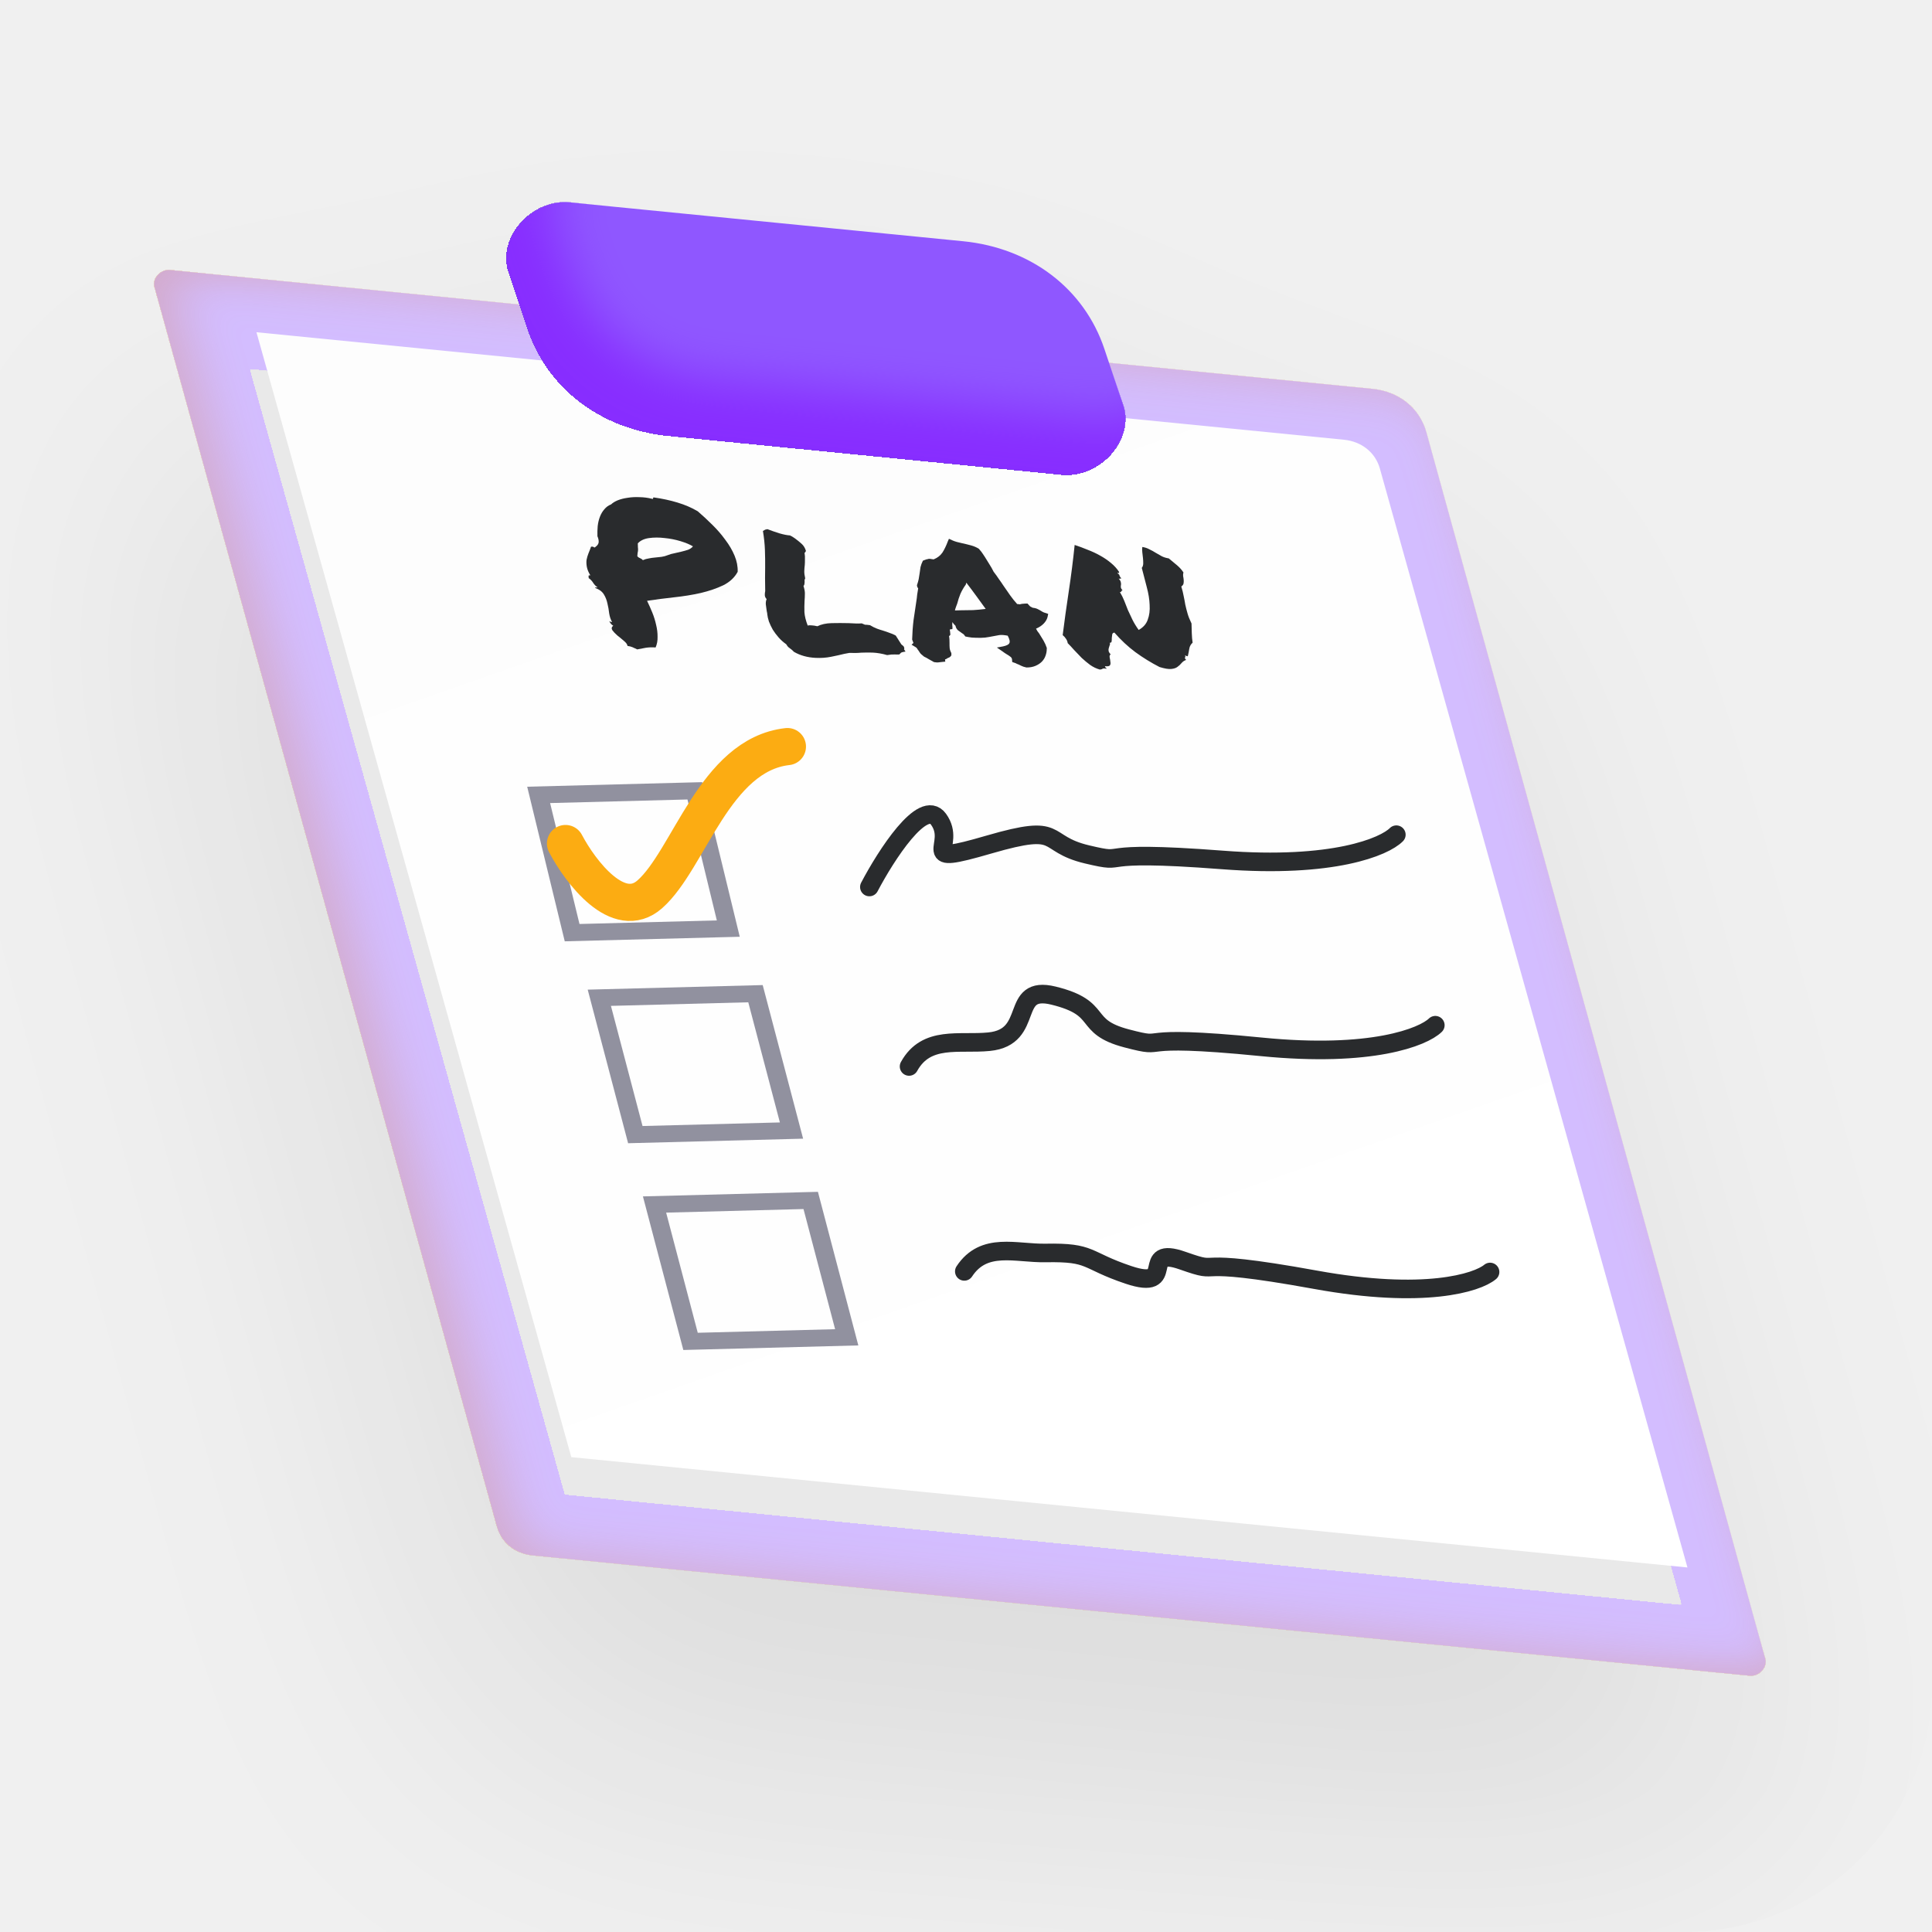
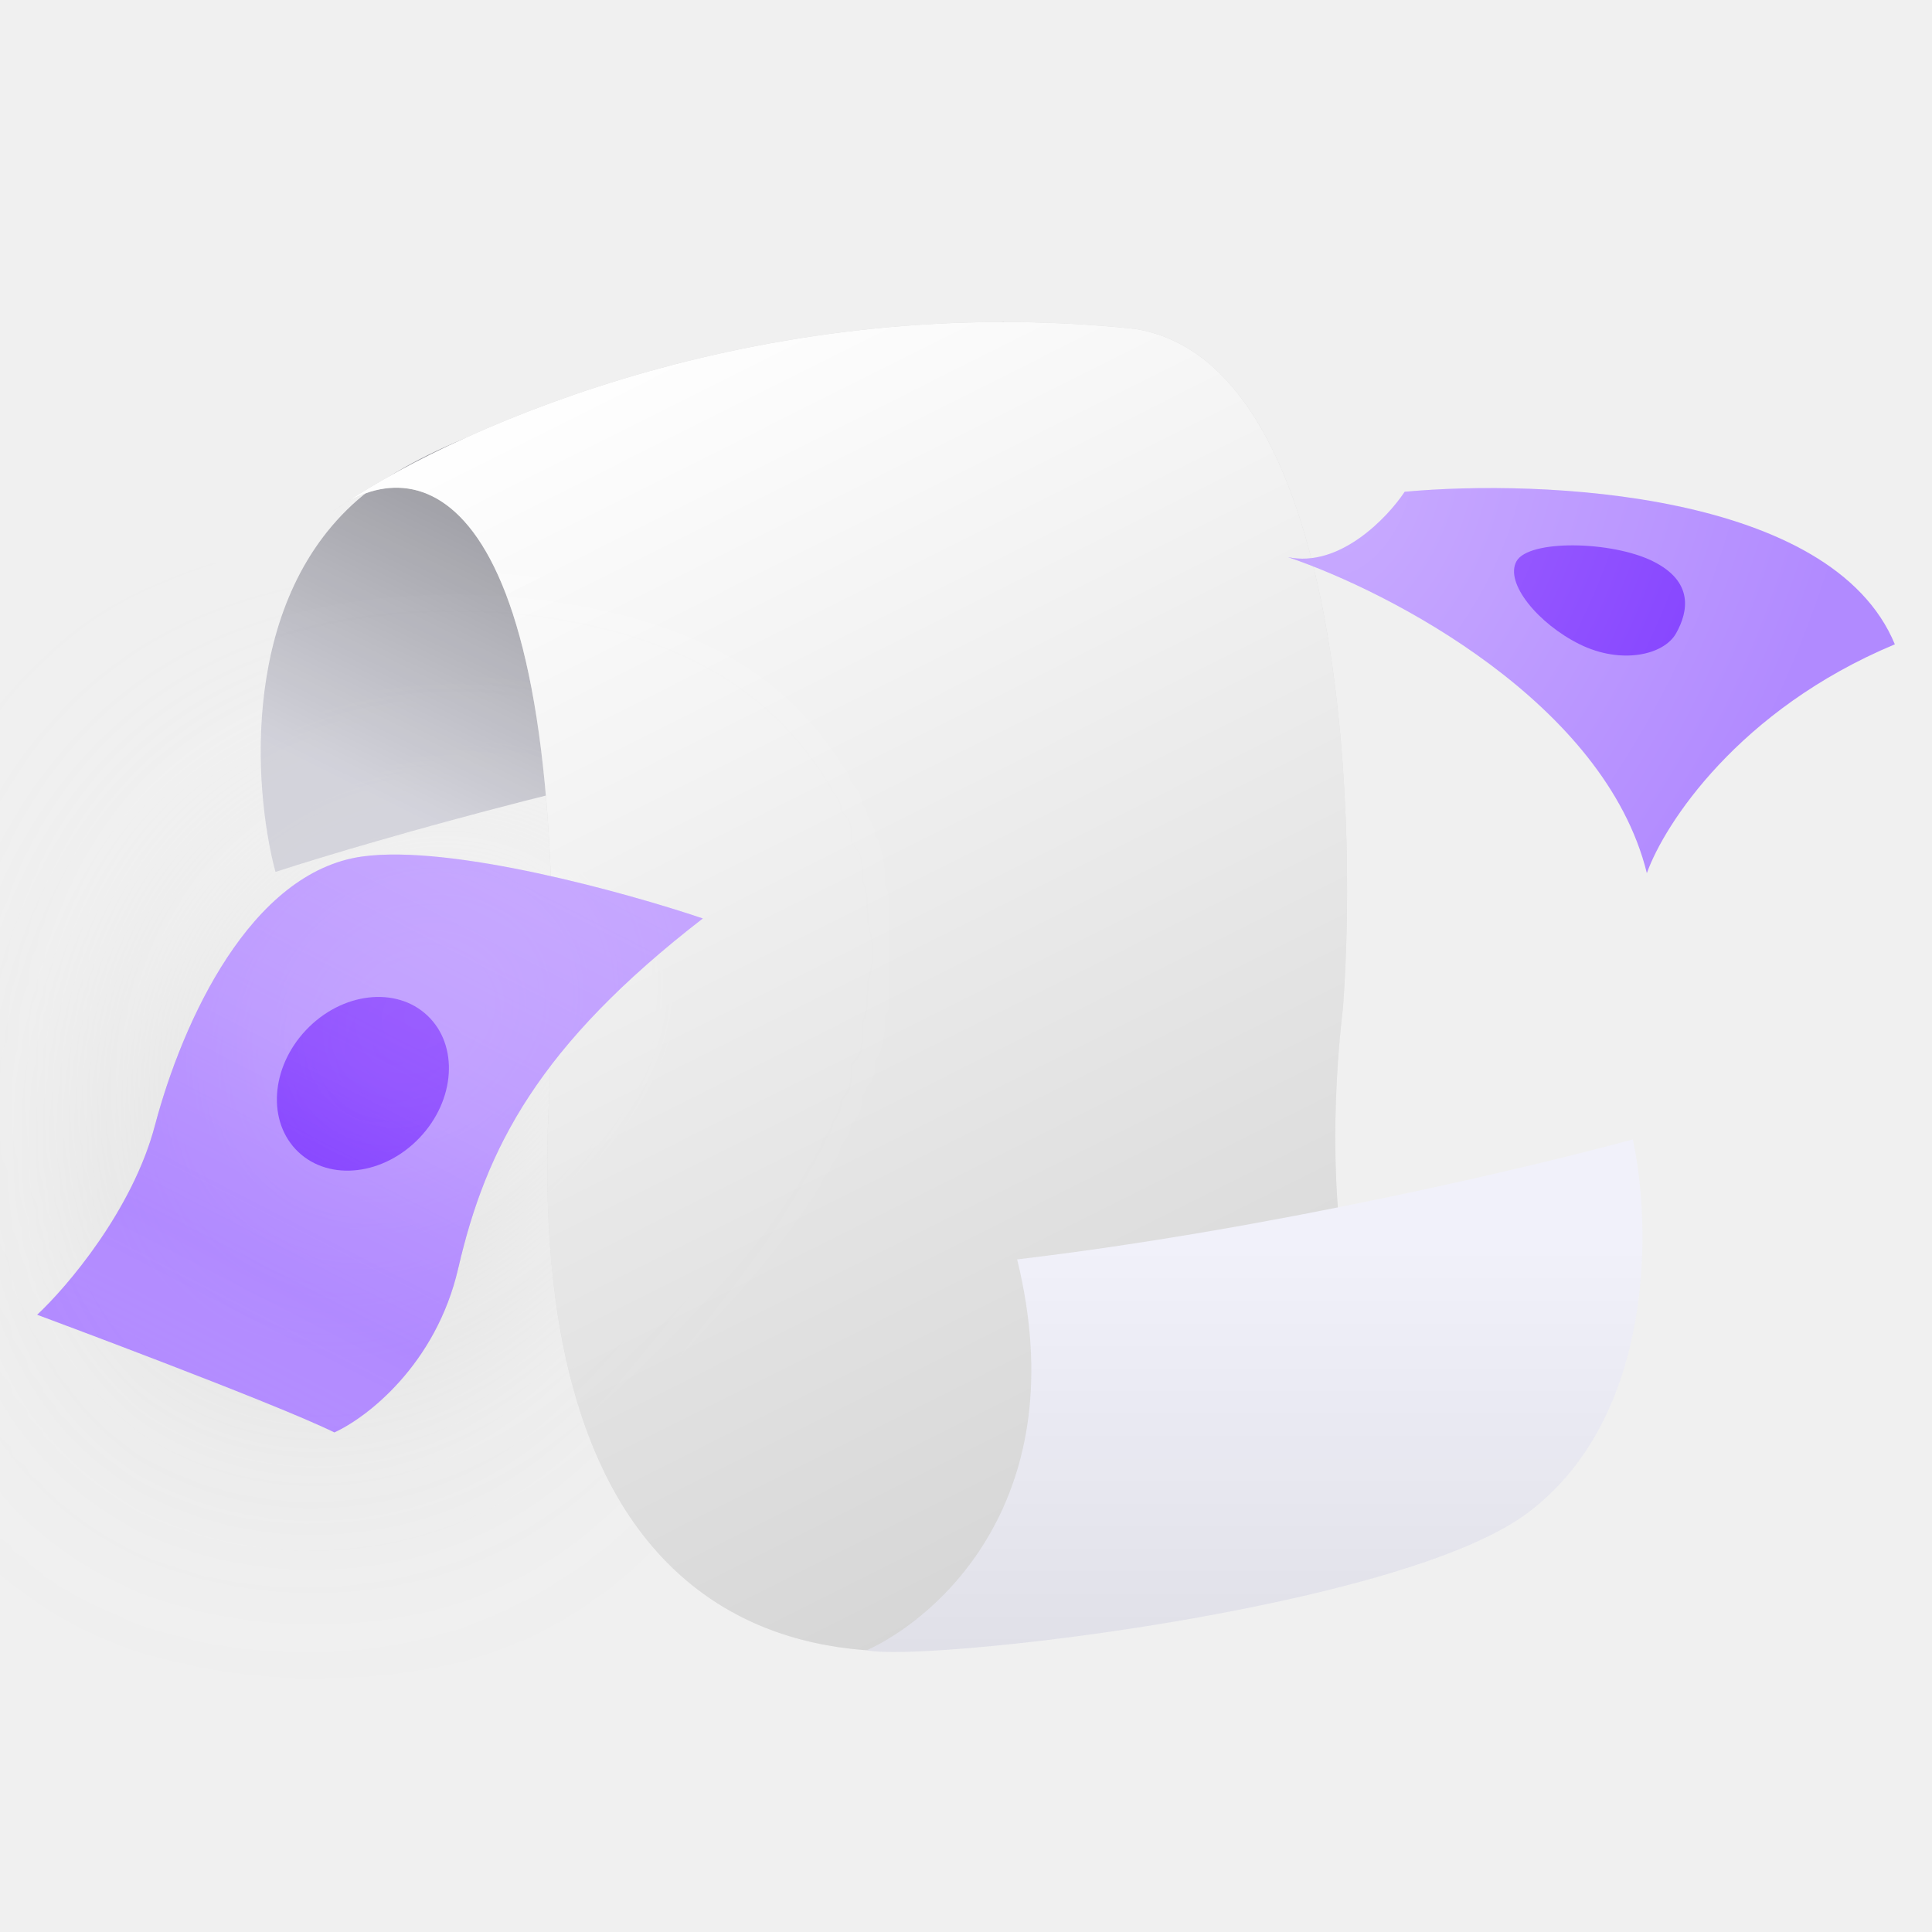
<svg xmlns="http://www.w3.org/2000/svg" width="312" height="312" viewBox="0 0 312 312" fill="none">
-   <mask id="mask0_1271_5695" style="mask-type:alpha" maskUnits="userSpaceOnUse" x="0" y="0" width="312" height="312">
+   <mask id="mask0_1271_5668" style="mask-type:alpha" maskUnits="userSpaceOnUse" x="0" y="0" width="312" height="312">
    <rect width="312" height="312" rx="40" fill="#C4C4C4" />
  </mask>
-   <g mask="url(#mask0_1271_5695)">
-     <g filter="url(#filter0_d_1271_5695)">
-       <g filter="url(#filter1_i_1271_5695)">
-         <path d="M24.952 46.332C24.574 44.962 25.96 43.462 27.466 43.611L221.632 62.804C225.931 63.229 229.266 65.916 230.346 69.825L285.068 267.884C285.447 269.253 284.06 270.754 282.554 270.605L86.067 251.182C83.201 250.899 80.977 249.108 80.257 246.502L24.952 46.332Z" fill="#D3BDFF" />
-       </g>
-       <g filter="url(#filter2_d_1271_5695)">
-         <path d="M41.415 53.653L217.035 71.012C219.892 71.295 222.112 73.077 222.838 75.672L272.508 253.132L92.261 235.315L41.415 53.653Z" fill="white" />
-         <path d="M41.415 53.653L217.035 71.012C219.892 71.295 222.112 73.077 222.838 75.672L272.508 253.132L92.261 235.315L41.415 53.653Z" fill="url(#paint0_linear_1271_5695)" fill-opacity="0.2" />
-       </g>
-       <path d="M140.394 143.241C143.069 138.15 149.046 128.833 151.557 132.291C154.697 136.614 147.545 139.928 159.739 136.378C171.933 132.829 168.053 136.202 175.551 137.98C183.049 139.758 175.073 137.151 197.426 138.874C215.309 140.251 223.591 136.729 225.497 134.795" stroke="#292B2D" stroke-width="3" stroke-linecap="round" />
-       <rect x="1.85" y="1.32" width="24.89" height="24.547" transform="matrix(1.01329 -0.0264294 0.220152 0.906332 84.8223 127.22)" stroke="#91919F" stroke-width="3" />
-       <path d="M91.322 136.222C93.748 140.822 99.869 148.9 104.946 144.414C111.291 138.807 115.392 121.89 127.16 120.566" stroke="#FCAC12" stroke-width="6" stroke-linecap="round" stroke-linejoin="round" />
-       <path d="M146.805 172.224C149.592 167.173 154.9 168.701 159.719 168.225C167.289 167.478 162.853 158.99 170.145 160.786C178.497 162.843 174.529 165.751 181.956 167.694C189.383 169.638 181.5 166.853 203.727 169.057C221.509 170.82 229.845 167.462 231.791 165.563" stroke="#292B2D" stroke-width="3" stroke-linecap="round" />
-       <rect x="1.875" y="1.311" width="24.89" height="24.556" transform="matrix(1.01329 -0.0264294 0.23681 0.900101 94.5734 159.998)" stroke="#91919F" stroke-width="3" />
-       <path d="M155.727 205.317C158.915 200.484 164.055 202.435 168.877 202.343C176.453 202.198 175.139 203.501 182.226 205.879C190.343 208.602 183.783 201.045 190.992 203.582C198.201 206.118 190.609 202.703 212.486 206.677C229.988 209.857 238.542 207.16 240.631 205.414" stroke="#292B2D" stroke-width="3" stroke-linecap="round" />
-       <rect x="1.875" y="1.311" width="24.89" height="24.556" transform="matrix(1.01329 -0.0264294 0.23681 0.900101 103.491 193.387)" stroke="#91919F" stroke-width="3" />
-       <path d="M96.126 94.953C96.113 94.867 96.151 94.836 96.24 94.862C96.346 94.867 96.433 94.86 96.503 94.842C96.213 94.657 95.979 94.42 95.799 94.132C95.609 93.823 95.365 93.564 95.066 93.357C95.07 93.25 95.061 93.142 95.038 93.034C95.042 92.927 95.142 92.888 95.336 92.919C95.042 92.433 94.855 91.984 94.775 91.572C94.696 91.16 94.678 90.773 94.724 90.41C94.795 90.049 94.898 89.7 95.033 89.362C95.184 89.005 95.322 88.646 95.446 88.287C95.664 88.255 95.819 88.284 95.911 88.374C95.993 88.442 96.076 88.425 96.159 88.321C96.475 88.1 96.648 87.851 96.679 87.573C96.701 87.274 96.634 86.948 96.478 86.597C96.462 86.039 96.477 85.492 96.523 84.957C96.586 84.402 96.709 83.893 96.89 83.429C97.071 82.966 97.308 82.569 97.601 82.24C97.884 81.888 98.246 81.626 98.687 81.454C98.939 81.208 99.294 80.989 99.751 80.796C100.235 80.604 100.769 80.469 101.354 80.389C101.956 80.289 102.6 80.255 103.287 80.288C103.964 80.298 104.622 80.383 105.262 80.543C105.414 80.593 105.483 80.575 105.471 80.488C105.448 80.38 105.49 80.328 105.596 80.333C106.975 80.527 108.248 80.802 109.415 81.159C110.608 81.516 111.697 81.986 112.681 82.569C113.476 83.251 114.268 83.987 115.059 84.775C115.84 85.542 116.535 86.348 117.144 87.193C117.77 88.017 118.264 88.867 118.629 89.743C118.993 90.619 119.159 91.485 119.127 92.343C118.632 93.264 117.856 93.989 116.799 94.518C115.732 95.026 114.52 95.44 113.164 95.762C111.824 96.064 110.389 96.296 108.859 96.459C107.355 96.624 105.9 96.813 104.495 97.025C104.785 97.618 105.068 98.254 105.345 98.933C105.611 99.59 105.817 100.254 105.961 100.926C106.122 101.578 106.198 102.215 106.191 102.837C106.21 103.461 106.104 104.035 105.873 104.561C105.334 104.514 104.799 104.531 104.267 104.613C103.761 104.697 103.308 104.783 102.908 104.871C102.648 104.751 102.387 104.631 102.127 104.512C101.903 104.415 101.641 104.349 101.341 104.313C101.303 104.054 101.102 103.776 100.737 103.48C100.399 103.185 100.052 102.9 99.697 102.625C99.359 102.33 99.091 102.049 98.895 101.782C98.715 101.495 98.761 101.25 99.034 101.048C98.754 100.885 98.541 100.638 98.394 100.309C98.539 100.402 98.691 100.452 98.849 100.46C98.621 100.063 98.463 99.594 98.378 99.053C98.319 98.513 98.225 97.983 98.096 97.462C97.984 96.92 97.791 96.427 97.516 95.985C97.232 95.521 96.768 95.177 96.126 94.953ZM103 87.745C103.002 87.981 103.007 88.196 103.016 88.389C103.041 88.562 103.048 88.724 103.037 88.873C103.027 89.023 103.002 89.172 102.965 89.321C102.954 89.471 102.94 89.642 102.922 89.834C103.034 89.968 103.183 90.072 103.371 90.145C103.559 90.218 103.708 90.322 103.82 90.456C104.121 90.32 104.442 90.228 104.783 90.18C105.114 90.11 105.454 90.061 105.804 90.035C106.155 90.009 106.5 89.972 106.841 89.924C107.181 89.875 107.515 89.784 107.843 89.649C108.171 89.514 108.527 89.413 108.91 89.346C109.311 89.257 109.698 89.168 110.072 89.079C110.445 88.989 110.801 88.888 111.139 88.775C111.467 88.641 111.722 88.46 111.905 88.232C111.409 87.929 110.742 87.651 109.904 87.396C109.067 87.142 108.203 86.972 107.311 86.887C106.437 86.781 105.598 86.784 104.794 86.896C104.017 87.009 103.419 87.292 103 87.745Z" fill="#292B2D" />
-       <path d="M136.349 105.59C135.698 105.752 134.98 105.911 134.196 106.067C133.412 106.223 132.584 106.281 131.713 106.239C130.392 106.177 129.226 105.853 128.216 105.268C127.977 105.021 127.785 104.85 127.64 104.758C127.522 104.666 127.403 104.575 127.285 104.483C127.183 104.371 127.08 104.227 126.976 104.05C126.522 103.728 126.115 103.365 125.754 102.962C125.384 102.536 125.066 102.113 124.801 101.693C124.553 101.252 124.345 100.812 124.176 100.375C124.033 99.939 123.94 99.526 123.896 99.138C123.91 99.053 123.898 98.966 123.858 98.879C123.846 98.792 123.828 98.695 123.806 98.586C123.755 98.24 123.71 97.906 123.669 97.582C123.654 97.259 123.699 96.982 123.803 96.751C123.61 96.548 123.512 96.329 123.51 96.093C123.508 95.857 123.53 95.643 123.574 95.452C123.573 94.636 123.564 93.949 123.548 93.39C123.548 92.81 123.554 92.242 123.564 91.684C123.573 90.718 123.562 89.763 123.528 88.816C123.495 87.87 123.388 86.846 123.206 85.742C123.369 85.642 123.493 85.573 123.579 85.534C123.718 85.498 123.836 85.471 123.932 85.454C124.495 85.674 125.138 85.898 125.86 86.126C126.572 86.331 127.139 86.444 127.562 86.464C127.822 86.584 127.993 86.678 128.075 86.746C128.147 86.793 128.22 86.839 128.292 86.885C128.71 87.184 129.093 87.492 129.441 87.809C129.779 88.104 130.016 88.491 130.151 88.97C130.081 89.16 130.006 89.253 129.927 89.249C129.99 89.681 130.011 90.047 129.989 90.347C129.993 90.648 129.985 90.948 129.963 91.247C129.925 91.567 129.899 91.888 129.887 92.21C129.875 92.531 129.924 92.931 130.033 93.408C129.976 93.513 129.941 93.608 129.927 93.693C129.94 93.779 129.944 93.876 129.94 93.983C129.936 94.09 129.924 94.208 129.903 94.336C129.899 94.443 129.851 94.537 129.758 94.619C129.932 95.185 130.005 95.639 129.977 95.981C129.974 96.325 129.959 96.668 129.93 97.01C129.896 97.631 129.889 98.253 129.908 98.876C129.953 99.501 130.13 100.218 130.439 101.027C130.551 100.989 130.66 100.973 130.766 100.978C130.898 100.984 131.017 100.99 131.123 100.995C131.361 101.006 131.653 101.052 131.999 101.133C132.635 100.82 133.401 100.652 134.296 100.63C135.218 100.61 136.136 100.61 137.051 100.632C137.421 100.65 137.79 100.667 138.16 100.685C138.53 100.703 138.864 100.697 139.161 100.668C139.448 100.789 139.622 100.862 139.685 100.886C139.764 100.89 139.87 100.895 140.002 100.901C140.187 100.91 140.35 100.929 140.492 100.957C140.916 101.213 141.298 101.403 141.638 101.526C141.977 101.65 142.325 101.763 142.681 101.866C143.011 101.967 143.332 102.079 143.645 102.201C143.974 102.303 144.31 102.448 144.653 102.636L145.56 104.063C145.833 104.27 145.971 104.405 145.973 104.469C146.052 104.645 146.057 104.774 145.991 104.857L146.231 105.222C145.864 105.269 145.621 105.333 145.502 105.413C145.408 105.495 145.32 105.587 145.237 105.69C145.036 105.702 144.882 105.706 144.776 105.701C144.697 105.697 144.618 105.693 144.539 105.689C144.169 105.672 143.744 105.705 143.265 105.79C142.463 105.559 141.68 105.425 140.914 105.388C140.623 105.375 140.324 105.371 140.017 105.378C139.71 105.385 139.403 105.392 139.095 105.399C138.798 105.427 138.482 105.445 138.149 105.45C137.842 105.457 137.516 105.452 137.173 105.436L136.349 105.59Z" fill="#292B2D" />
-       <path d="M169.038 104.792C169.045 105.158 168.979 105.53 168.837 105.91C168.713 106.269 168.508 106.592 168.222 106.879C167.952 107.145 167.611 107.365 167.197 107.539C166.783 107.712 166.303 107.797 165.758 107.792C165.386 107.71 165.114 107.622 164.942 107.528C164.807 107.457 164.659 107.386 164.498 107.314C164.399 107.266 164.305 107.229 164.216 107.204C164.144 107.157 164.076 107.122 164.014 107.098L163.465 106.91L163.433 106.49C163.408 106.317 163.336 106.185 163.218 106.094C163.09 105.98 162.868 105.83 162.552 105.643C162.443 105.574 162.335 105.504 162.226 105.435C162.118 105.365 162.022 105.296 161.94 105.228L160.988 104.571L161.956 104.392C162.548 104.269 162.896 104.093 163 103.862C163.13 103.632 163.042 103.23 162.735 102.658C162.168 102.545 161.714 102.512 161.373 102.561C161.059 102.61 160.737 102.67 160.406 102.74C159.979 102.827 159.534 102.903 159.072 102.966C158.625 103.01 158.112 103.017 157.531 102.99C157.319 102.98 157.121 102.97 156.936 102.962C156.742 102.931 156.534 102.9 156.313 102.868L155.887 102.783C155.727 102.539 155.615 102.405 155.553 102.381C155.48 102.334 155.408 102.288 155.336 102.242C155.155 102.126 154.946 101.976 154.709 101.793C154.489 101.59 154.356 101.347 154.308 101.066C154.088 100.862 153.921 100.661 153.806 100.462C153.765 100.718 153.768 100.986 153.816 101.268L153.804 101.589L153.437 101.636C153.394 101.656 153.379 101.709 153.391 101.795C153.394 101.86 153.406 101.914 153.425 101.958L153.476 102.507C153.443 102.549 153.409 102.59 153.376 102.632C153.333 102.651 153.295 102.681 153.262 102.723C153.297 102.918 153.318 103.112 153.327 103.305C153.336 103.499 153.339 103.682 153.338 103.853C153.333 104.132 153.341 104.412 153.363 104.692C153.4 104.951 153.491 105.213 153.635 105.477L153.637 105.832C153.564 105.957 153.468 106.06 153.348 106.14C153.219 106.198 153.09 106.257 152.96 106.315C152.927 106.356 152.867 106.396 152.781 106.435C152.712 106.453 152.656 106.472 152.613 106.492L152.655 106.848L152.209 106.891C151.938 106.921 151.741 106.944 151.619 106.959C151.523 106.976 151.395 106.981 151.237 106.974L150.826 106.922C150.448 106.711 150.155 106.546 149.947 106.429C149.73 106.29 149.492 106.161 149.232 106.041C148.877 105.767 148.657 105.563 148.572 105.43C148.487 105.297 148.406 105.175 148.331 105.065C148.22 104.93 148.145 104.819 148.106 104.732C148.04 104.643 147.971 104.575 147.899 104.529L147.208 104.11L147.512 103.834L147.303 103.277C147.333 102.183 147.409 101.135 147.531 100.132C147.68 99.13 147.832 98.107 147.987 97.062C148.043 96.722 148.084 96.38 148.113 96.038C148.168 95.697 148.223 95.356 148.278 95.015C148.223 94.948 148.175 94.871 148.136 94.783C148.097 94.696 148.08 94.598 148.084 94.491C148.208 94.132 148.299 93.814 148.357 93.538C148.406 93.24 148.454 92.942 148.502 92.643C148.547 92.28 148.597 91.929 148.653 91.588C148.734 91.248 148.864 90.9 149.041 90.544L149.572 90.343C149.642 90.325 149.725 90.308 149.82 90.291C149.907 90.252 150.016 90.236 150.148 90.242L150.771 90.336C151.384 90.086 151.856 89.722 152.186 89.244C152.506 88.744 152.796 88.146 153.055 87.45L153.246 87.008L153.878 87.296C154.039 87.368 154.254 87.442 154.521 87.519C154.778 87.575 155.053 87.641 155.347 87.72C155.861 87.83 156.354 87.95 156.826 88.08C157.297 88.21 157.714 88.39 158.076 88.622C158.39 88.981 158.6 89.248 158.705 89.425C158.809 89.602 158.927 89.779 159.058 89.957C159.303 90.333 159.535 90.709 159.754 91.085C159.999 91.461 160.238 91.88 160.469 92.342C160.767 92.721 161.039 93.099 161.284 93.476C161.546 93.832 161.8 94.198 162.045 94.575C162.411 95.107 162.773 95.629 163.13 96.14C163.476 96.628 163.853 97.097 164.26 97.546C164.471 97.556 164.608 97.573 164.671 97.597C164.783 97.56 164.901 97.533 165.023 97.517C165.172 97.503 165.334 97.489 165.509 97.476L165.93 97.464L166.235 97.8C166.31 97.911 166.491 98.027 166.778 98.148C167.131 98.186 167.411 98.264 167.618 98.381C167.816 98.477 168.005 98.582 168.186 98.698C168.331 98.791 168.466 98.862 168.591 98.911L169.273 99.136L169.176 99.615C169.088 99.997 168.875 100.362 168.54 100.711C168.22 101.04 167.811 101.31 167.311 101.522C167.396 101.655 167.467 101.788 167.526 101.919C167.601 102.03 167.694 102.153 167.806 102.287C168.051 102.663 168.288 103.05 168.517 103.447C168.745 103.845 168.926 104.25 169.059 104.665L169.038 104.792ZM155.053 98.557C155.826 98.551 156.519 98.541 157.134 98.527C157.765 98.493 158.447 98.429 159.181 98.335C158.703 97.668 158.203 96.979 157.679 96.267C157.145 95.533 156.603 94.81 156.053 94.097L155.962 94.414C155.639 94.85 155.353 95.341 155.105 95.887C154.883 96.435 154.713 96.953 154.594 97.441C154.524 97.631 154.453 97.82 154.382 98.01C154.312 98.2 154.254 98.391 154.21 98.582C154.359 98.567 154.499 98.563 154.631 98.57C154.79 98.577 154.93 98.573 155.053 98.557Z" fill="#292B2D" />
-       <path d="M179.964 102.156C179.745 102.188 179.627 102.301 179.61 102.493C179.582 102.664 179.559 102.845 179.542 103.037C179.55 103.231 179.541 103.413 179.513 103.583C179.502 103.733 179.404 103.804 179.22 103.795C179.271 103.969 179.26 104.119 179.187 104.244C179.14 104.371 179.098 104.508 179.06 104.657C179.013 104.783 179.002 104.933 179.028 105.106C179.043 105.257 179.153 105.445 179.356 105.669C179.203 105.79 179.154 105.971 179.209 106.209C179.263 106.448 179.3 106.675 179.318 106.891C179.363 107.108 179.34 107.289 179.25 107.435C179.16 107.581 178.899 107.633 178.466 107.591C178.426 107.675 178.437 107.729 178.5 107.753C178.563 107.778 178.636 107.857 178.721 107.989C178.411 107.932 178.192 107.932 178.062 107.99C177.969 108.072 177.822 108.118 177.62 108.13C177.06 107.975 176.535 107.725 176.045 107.379C175.581 107.035 175.13 106.66 174.69 106.252C174.267 105.824 173.856 105.397 173.46 104.97C173.089 104.545 172.743 104.174 172.422 103.858C172.393 103.621 172.304 103.391 172.154 103.169C171.993 102.926 171.813 102.724 171.613 102.564C171.891 100.345 172.221 97.978 172.6 95.463C172.98 92.947 173.296 90.462 173.546 88.005C174.242 88.231 174.939 88.489 175.637 88.78C176.352 89.05 177.02 89.361 177.642 89.713C178.291 90.066 178.884 90.469 179.423 90.924C179.952 91.357 180.386 91.84 180.726 92.371C180.732 92.5 180.691 92.552 180.601 92.526C180.529 92.48 180.481 92.488 180.458 92.551C180.612 92.666 180.699 92.745 180.719 92.789C180.765 92.834 180.784 92.878 180.777 92.921C180.797 92.965 180.826 93.03 180.865 93.118C180.894 93.184 180.978 93.284 181.116 93.42C181 93.393 180.926 93.4 180.893 93.441C180.886 93.484 180.807 93.48 180.655 93.43C180.868 93.676 180.982 93.875 180.998 94.026C181.04 94.178 181.05 94.318 181.03 94.446C180.999 94.552 180.992 94.68 181.007 94.831C181.013 94.96 181.105 95.137 181.281 95.36C181.202 95.356 181.146 95.375 181.113 95.416C181.096 95.437 181.084 95.468 181.077 95.511C181.061 95.532 181.036 95.563 181.002 95.604C180.986 95.625 180.933 95.622 180.844 95.597C181.138 96.083 181.379 96.567 181.568 97.048C181.756 97.529 181.949 98.021 182.148 98.524C182.362 99.007 182.605 99.523 182.876 100.072C183.136 100.6 183.473 101.153 183.885 101.73C184.631 101.315 185.12 100.759 185.353 100.061C185.612 99.365 185.713 98.576 185.656 97.693C185.625 96.811 185.473 95.859 185.199 94.837C184.925 93.815 184.654 92.772 184.387 91.707C184.537 91.522 184.615 91.289 184.62 91.01C184.625 90.731 184.612 90.441 184.581 90.139C184.54 89.815 184.504 89.502 184.473 89.2C184.432 88.876 184.432 88.586 184.474 88.331C184.89 88.393 185.269 88.519 185.611 88.707C185.97 88.874 186.312 89.062 186.638 89.271C186.954 89.457 187.283 89.645 187.625 89.833C187.957 89.999 188.332 90.113 188.747 90.176C189.23 90.564 189.682 90.939 190.102 91.303C190.523 91.666 190.86 92.047 191.116 92.446C191.062 92.615 191.044 92.807 191.062 93.023C191.107 93.24 191.139 93.456 191.157 93.671C191.175 93.887 191.163 94.09 191.118 94.281C191.064 94.451 190.948 94.595 190.769 94.716C190.943 95.282 191.072 95.803 191.155 96.279C191.254 96.735 191.34 97.19 191.413 97.644C191.513 98.1 191.635 98.578 191.78 99.079C191.916 99.557 192.129 100.093 192.419 100.687C192.432 101.181 192.447 101.708 192.463 102.267C192.479 102.825 192.524 103.332 192.597 103.786C192.301 104.051 192.122 104.376 192.06 104.759C191.998 105.142 191.923 105.525 191.835 105.908C191.768 105.99 191.712 106.009 191.666 105.964C191.62 105.919 191.513 105.882 191.345 105.852C191.41 105.941 191.439 106.007 191.432 106.049C191.426 106.092 191.406 106.134 191.372 106.175C191.356 106.196 191.349 106.239 191.352 106.303C191.381 106.369 191.446 106.458 191.548 106.57C191.237 106.684 190.99 106.855 190.806 107.082C190.623 107.31 190.404 107.514 190.148 107.695C189.919 107.877 189.582 107.99 189.135 108.033C188.716 108.078 188.087 107.973 187.25 107.718C185.874 107.009 184.573 106.207 183.347 105.311C182.147 104.417 181.019 103.365 179.964 102.156Z" fill="#292B2D" />
-       <g filter="url(#filter3_i_1271_5695)">
-         <path d="M82.151 43.901C80.312 38.395 85.922 32.077 92.108 32.689L155.515 38.956C166.458 40.038 175.099 46.624 178.353 56.364L181.378 65.419C183.218 70.925 177.608 77.243 171.422 76.631L108.014 70.363C97.071 69.282 88.431 62.696 85.177 52.956L82.151 43.901Z" fill="#8F57FF" />
-       </g>
+   <g mask="url(#mask0_1271_5668)">
+     <path d="M58.691 79.943C78.718 63.537 135.999 54.478 162.135 52C151.014 57.729 131.6 78.713 142.919 116.814C102.813 123.472 60.588 135.581 44.489 140.804C40.878 127.352 38.664 96.348 58.691 79.943Z" fill="#E5E5EE" />
+     <path d="M58.691 79.943C78.718 63.537 135.999 54.478 162.135 52C151.014 57.729 131.6 78.713 142.919 116.814C102.813 123.472 60.588 135.581 44.489 140.804C40.878 127.352 38.664 96.348 58.691 79.943Z" fill="url(#paint0_linear_1271_5668)" fill-opacity="0.36" />
+     <path d="M53.577 82.727C54.259 82.197 54.973 81.704 55.713 81.259C75.061 68.411 124.201 46.85 183.331 53.118C216.142 58.447 219.374 128.374 216.888 162.671C213.408 191.786 215.098 245.279 249.699 226.329C232.995 244.095 198.494 254.458 183.331 257.419C149.774 273.457 83.853 280.07 88.625 178.215C93.159 81.447 69.782 72.784 55.713 81.259C54.955 81.762 54.242 82.252 53.577 82.727Z" fill="#D2D2D2" />
+     <path d="M53.577 82.727C54.259 82.197 54.973 81.704 55.713 81.259C75.061 68.411 124.201 46.85 183.331 53.118C216.142 58.447 219.374 128.374 216.888 162.671C213.408 191.786 215.098 245.279 249.699 226.329C232.995 244.095 198.494 254.458 183.331 257.419C149.774 273.457 83.853 280.07 88.625 178.215C93.159 81.447 69.782 72.784 55.713 81.259C54.955 81.762 54.242 82.252 53.577 82.727Z" fill="url(#paint1_linear_1271_5668)" />
+     <path d="M246.623 244.377C225.847 259.882 149 268.5 140 266.5C151.377 261.282 173.758 242.141 164.26 203.38C204.625 198.61 247.365 188.472 263.689 184C266.657 197.666 267.399 228.873 246.623 244.377Z" fill="#F1F1FA" />
+     <path d="M246.623 244.377C225.847 259.882 149 268.5 140 266.5C151.377 261.282 173.758 242.141 164.26 203.38C204.625 198.61 247.365 188.472 263.689 184C266.657 197.666 267.399 228.873 246.623 244.377Z" fill="url(#paint2_linear_1271_5668)" fill-opacity="0.16" />
+     <path d="M306 104.051C280.746 114.608 268.779 133.082 265.952 141C259.167 113.552 224.49 95.546 208 89.975C216.292 91.734 224.019 83.67 226.846 79.418C248.99 77.365 295.823 79.418 306 104.051Z" fill="#B18AFF" />
+     <path d="M270.664 102.291C268.677 105.806 261.789 107.339 255.115 104.051C248.442 100.763 242.923 94.134 244.909 90.62C246.896 87.106 260.22 87.332 266.894 90.62C273.568 93.908 272.65 98.777 270.664 102.291Z" fill="#7F3DFF" />
+     <g style="mix-blend-mode:soft-light">
+       <path d="M306 104.051C280.746 114.608 268.779 133.082 265.952 141C259.167 113.552 224.49 95.546 208 89.975C216.292 91.734 224.019 83.67 226.846 79.418C248.99 77.365 295.823 79.418 306 104.051Z" fill="url(#paint3_radial_1271_5668)" fill-opacity="0.64" />
+     </g>
+     <path d="M74 204.821C70.4 220.421 59.167 228.988 54 231.321C44.167 226.488 6 212.321 6 212.321C10.833 207.821 21.4 195.421 25 181.821C29.5 164.821 40.5 140.821 58.5 138.321C72.9 136.321 101.167 144.154 113.5 148.321C87 168.821 78.5 185.321 74 204.821Z" fill="#B18AFF" />
+     <ellipse cx="58.606" cy="175.023" rx="15.166" ry="12.638" transform="rotate(-46.5366 58.6058 175.023)" fill="#7F3DFF" />
+     <g style="mix-blend-mode:soft-light">
+       <path d="M74 204.821C70.4 220.421 59.167 228.988 54 231.321C44.167 226.488 6 212.321 6 212.321C10.833 207.821 21.4 195.421 25 181.821C29.5 164.821 40.5 140.821 58.5 138.321C72.9 136.321 101.167 144.154 113.5 148.321C87 168.821 78.5 185.321 74 204.821Z" fill="url(#paint4_linear_1271_5668)" fill-opacity="0.46" />
+     </g>
+     <g style="mix-blend-mode:soft-light" filter="url(#filter0_f_1271_5668)">
+       <path d="M74 205.821C70.4 221.421 59.167 229.988 54 232.321C44.167 227.488 6 213.321 6 213.321C10.833 208.821 21.4 196.421 25 182.821C29.5 165.821 40.5 141.821 58.5 139.321C72.9 137.321 101.167 145.154 113.5 149.321C87 169.821 78.5 186.321 74 205.821Z" fill="url(#paint5_linear_1271_5668)" fill-opacity="0.64" />
    </g>
  </g>
  <defs>
-     <filter id="filter0_d_1271_5695" x="-23.111" y="16.648" width="356.242" height="333.968" filterUnits="userSpaceOnUse" color-interpolation-filters="sRGB">
-       <feFlood flood-opacity="0" result="BackgroundImageFix" />
-       <feColorMatrix in="SourceAlpha" type="matrix" values="0 0 0 0 0 0 0 0 0 0 0 0 0 0 0 0 0 0 127 0" result="hardAlpha" />
-       <feOffset dy="32" />
-       <feGaussianBlur stdDeviation="24" />
-       <feColorMatrix type="matrix" values="0 0 0 0 0 0 0 0 0 0 0 0 0 0 0 0 0 0 0.08 0" />
-       <feBlend mode="normal" in2="BackgroundImageFix" result="effect1_dropShadow_1271_5695" />
-       <feBlend mode="normal" in="SourceGraphic" in2="effect1_dropShadow_1271_5695" result="shape" />
-     </filter>
-     <filter id="filter1_i_1271_5695" x="24.889" y="43.6" width="263.242" height="227.015" filterUnits="userSpaceOnUse" color-interpolation-filters="sRGB">
+     <filter id="filter0_f_1271_5668" x="-42" y="91" width="203.5" height="189.321" filterUnits="userSpaceOnUse" color-interpolation-filters="sRGB">
      <feFlood flood-opacity="0" result="BackgroundImageFix" />
      <feBlend mode="normal" in="SourceGraphic" in2="BackgroundImageFix" result="shape" />
-       <feColorMatrix in="SourceAlpha" type="matrix" values="0 0 0 0 0 0 0 0 0 0 0 0 0 0 0 0 0 0 127 0" result="hardAlpha" />
-       <feOffset dx="3" />
-       <feGaussianBlur stdDeviation="4" />
-       <feComposite in2="hardAlpha" operator="arithmetic" k2="-1" k3="1" />
-       <feColorMatrix type="matrix" values="0 0 0 0 0.831 0 0 0 0 0.443 0 0 0 0 0.169 0 0 0 0.24 0" />
-       <feBlend mode="normal" in2="shape" result="effect1_innerShadow_1271_5695" />
+       <feGaussianBlur stdDeviation="24" result="effect1_foregroundBlur_1271_5668" />
    </filter>
-     <filter id="filter2_d_1271_5695" x="40.415" y="53.653" width="232.093" height="205.479" filterUnits="userSpaceOnUse" color-interpolation-filters="sRGB">
-       <feFlood flood-opacity="0" result="BackgroundImageFix" />
-       <feColorMatrix in="SourceAlpha" type="matrix" values="0 0 0 0 0 0 0 0 0 0 0 0 0 0 0 0 0 0 127 0" result="hardAlpha" />
-       <feOffset dx="-1" dy="6" />
-       <feColorMatrix type="matrix" values="0 0 0 0 0.912 0 0 0 0 0.912 0 0 0 0 0.912 0 0 0 1 0" />
-       <feBlend mode="normal" in2="BackgroundImageFix" result="effect1_dropShadow_1271_5695" />
-       <feBlend mode="normal" in="SourceGraphic" in2="effect1_dropShadow_1271_5695" result="shape" />
-     </filter>
-     <filter id="filter3_i_1271_5695" x="81.796" y="24.648" width="106.937" height="52.025" filterUnits="userSpaceOnUse" color-interpolation-filters="sRGB">
-       <feFlood flood-opacity="0" result="BackgroundImageFix" />
-       <feBlend mode="normal" in="SourceGraphic" in2="BackgroundImageFix" result="shape" />
-       <feColorMatrix in="SourceAlpha" type="matrix" values="0 0 0 0 0 0 0 0 0 0 0 0 0 0 0 0 0 0 127 0" result="hardAlpha" />
-       <feOffset dx="7" dy="-9" />
-       <feGaussianBlur stdDeviation="4" />
-       <feComposite in2="hardAlpha" operator="arithmetic" k2="-1" k3="1" />
-       <feColorMatrix type="matrix" values="0 0 0 0 0.466 0 0 0 0 0.26 0 0 0 0 0.879 0 0 0 1 0" />
-       <feBlend mode="overlay" in2="shape" result="effect1_innerShadow_1271_5695" />
-     </filter>
-     <linearGradient id="paint0_linear_1271_5695" x1="127.891" y1="24.261" x2="207.801" y2="252.366" gradientUnits="userSpaceOnUse">
-       <stop stop-opacity="0.04" />
-       <stop offset="1" stop-opacity="0" />
+     <linearGradient id="paint0_linear_1271_5668" x1="76" y1="136.5" x2="123" y2="41.5" gradientUnits="userSpaceOnUse">
+       <stop stop-opacity="0.24" />
+       <stop offset="0.594" />
+     </linearGradient>
+     <linearGradient id="paint1_linear_1271_5668" x1="106.5" y1="52" x2="209" y2="256.5" gradientUnits="userSpaceOnUse">
+       <stop stop-color="white" />
+       <stop offset="1" stop-color="white" stop-opacity="0" />
+     </linearGradient>
+     <linearGradient id="paint2_linear_1271_5668" x1="203.638" y1="200.985" x2="203.638" y2="349.485" gradientUnits="userSpaceOnUse">
+       <stop stop-opacity="0" />
+       <stop offset="1" />
+     </linearGradient>
+     <radialGradient id="paint3_radial_1271_5668" cx="0" cy="0" r="1" gradientUnits="userSpaceOnUse" gradientTransform="translate(218.5 80.5) rotate(24.5672) scale(76.9675 121.298)">
+       <stop stop-color="white" />
+       <stop offset="1" stop-color="white" stop-opacity="0" />
+     </radialGradient>
+     <linearGradient id="paint4_linear_1271_5668" x1="85" y1="138" x2="37" y2="231" gradientUnits="userSpaceOnUse">
+       <stop stop-color="white" />
+       <stop offset="0.422" stop-color="#E3E3E3" stop-opacity="0.628" />
+       <stop offset="0.766" stop-color="#636363" stop-opacity="0.325" />
+       <stop offset="1" stop-color="white" stop-opacity="0" />
+     </linearGradient>
+     <linearGradient id="paint5_linear_1271_5668" x1="85" y1="139" x2="37" y2="232" gradientUnits="userSpaceOnUse">
+       <stop stop-color="white" />
+       <stop offset="0.422" stop-color="#E3E3E3" stop-opacity="0.628" />
+       <stop offset="0.766" stop-color="#636363" stop-opacity="0.325" />
+       <stop offset="1" stop-color="white" stop-opacity="0" />
    </linearGradient>
  </defs>
</svg>
